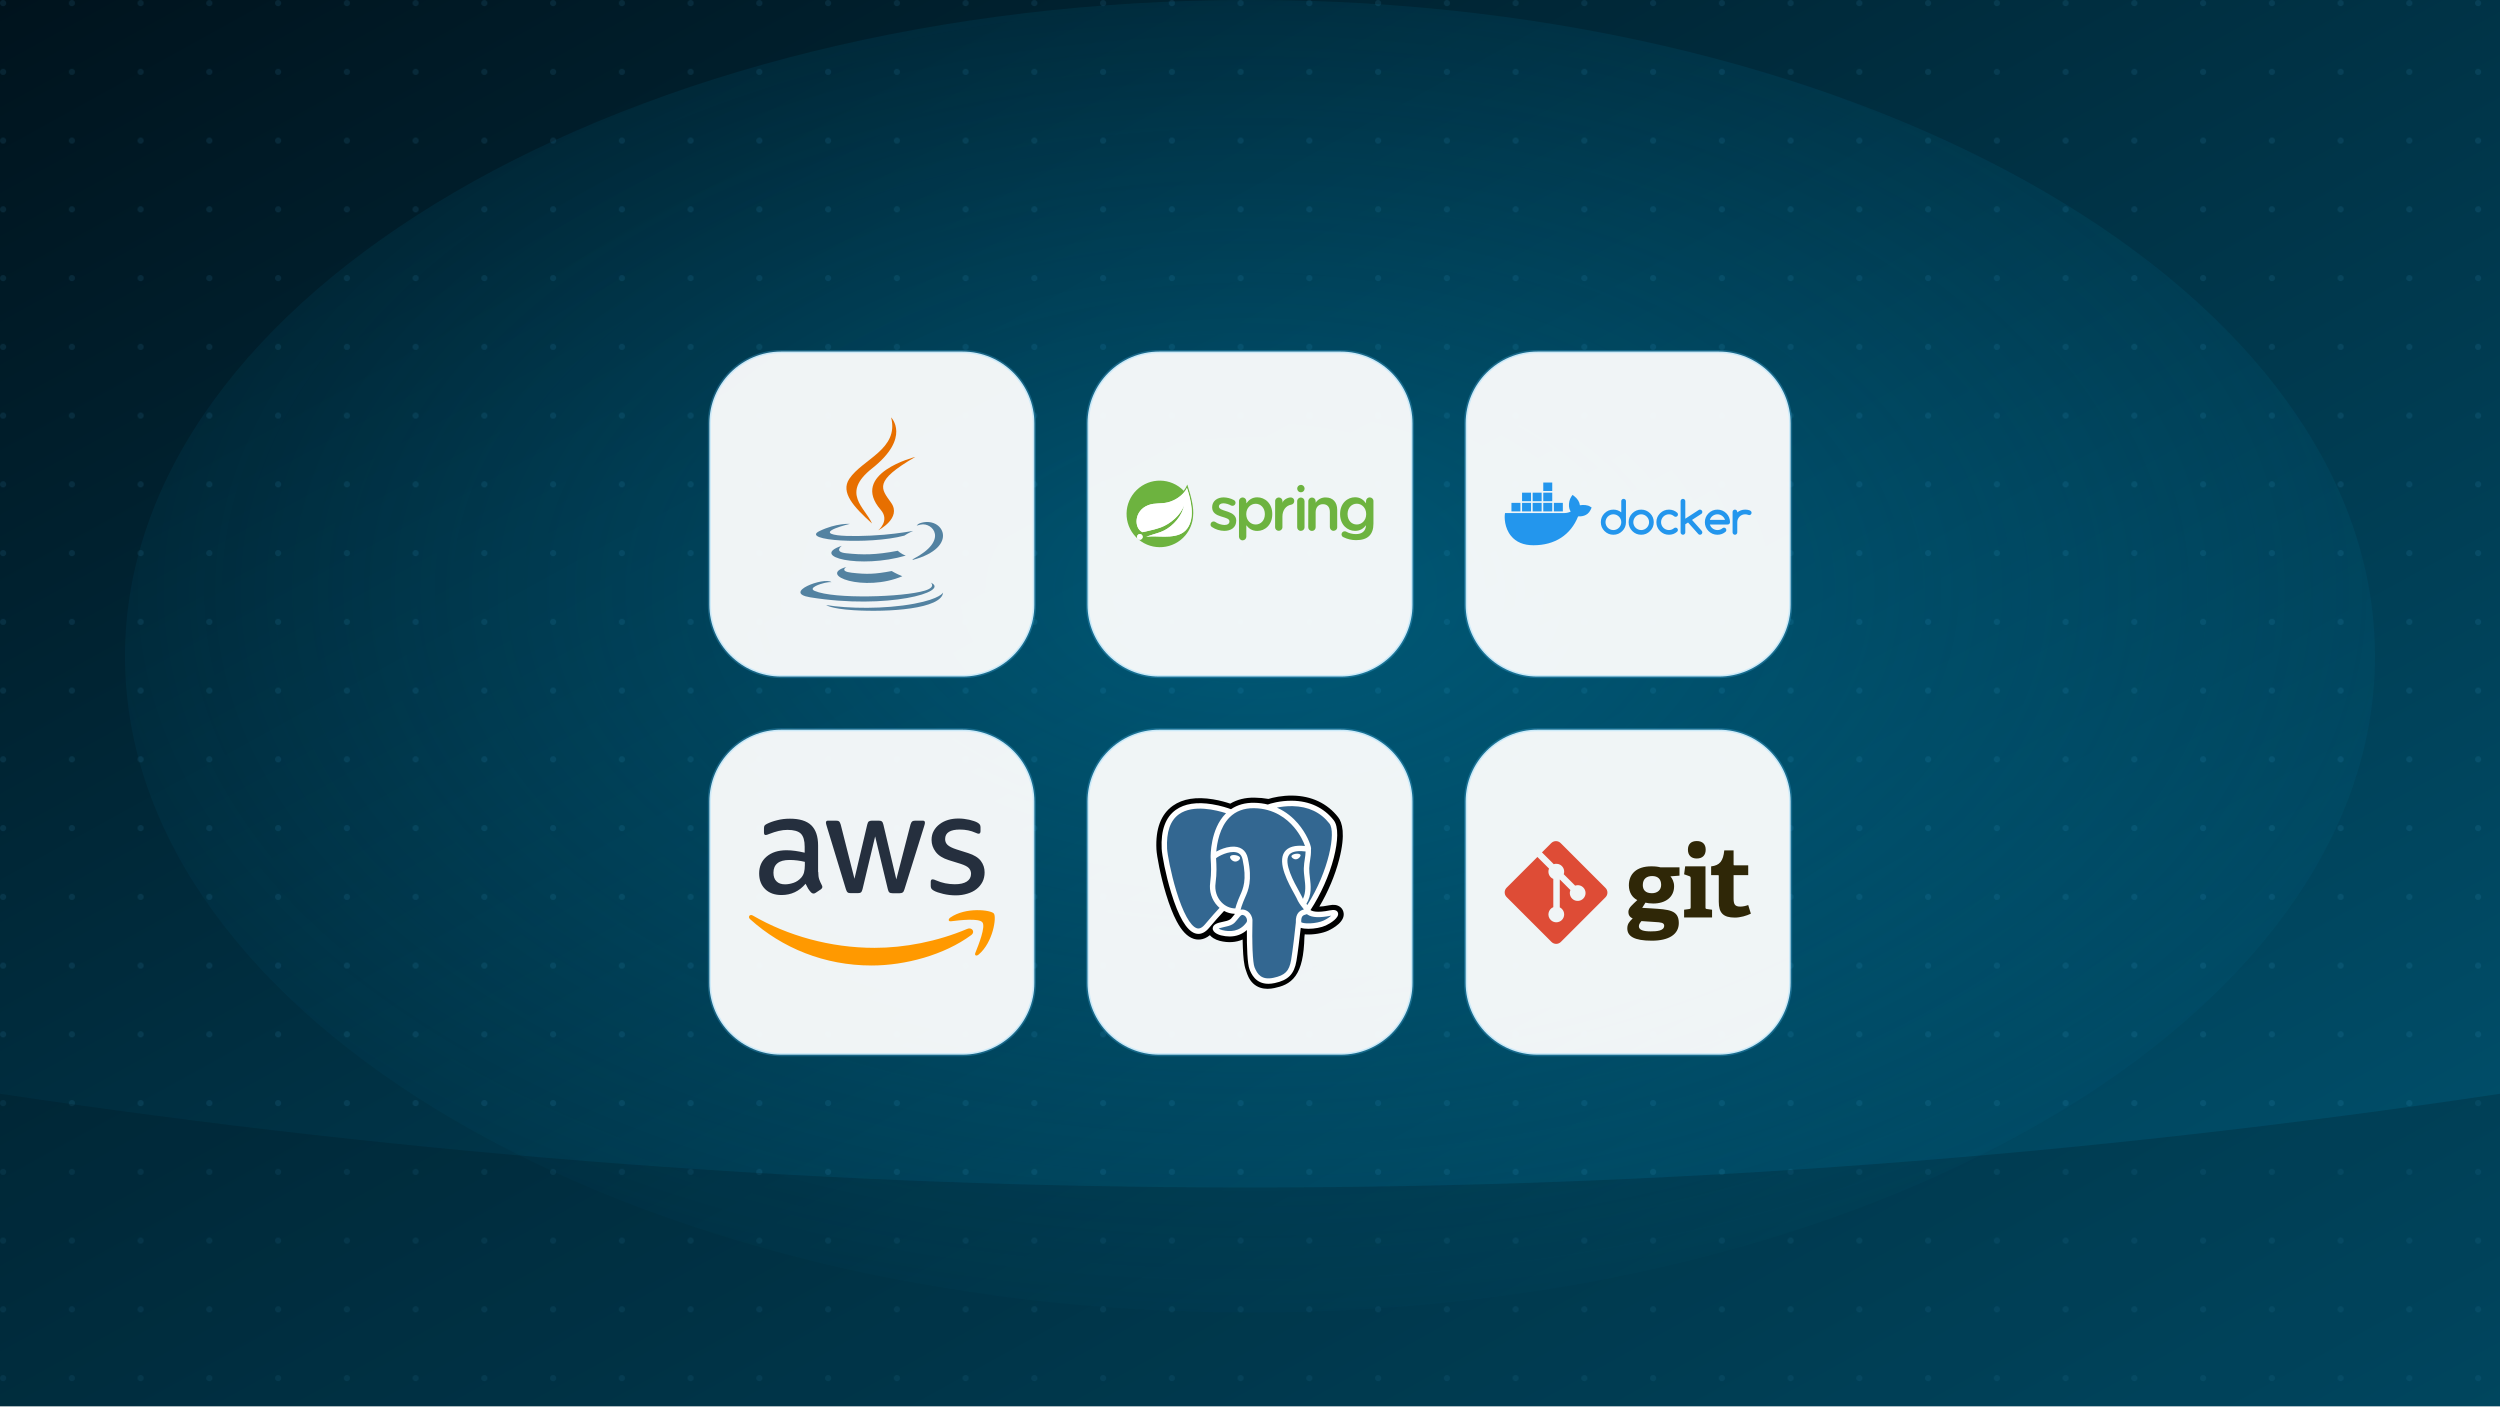
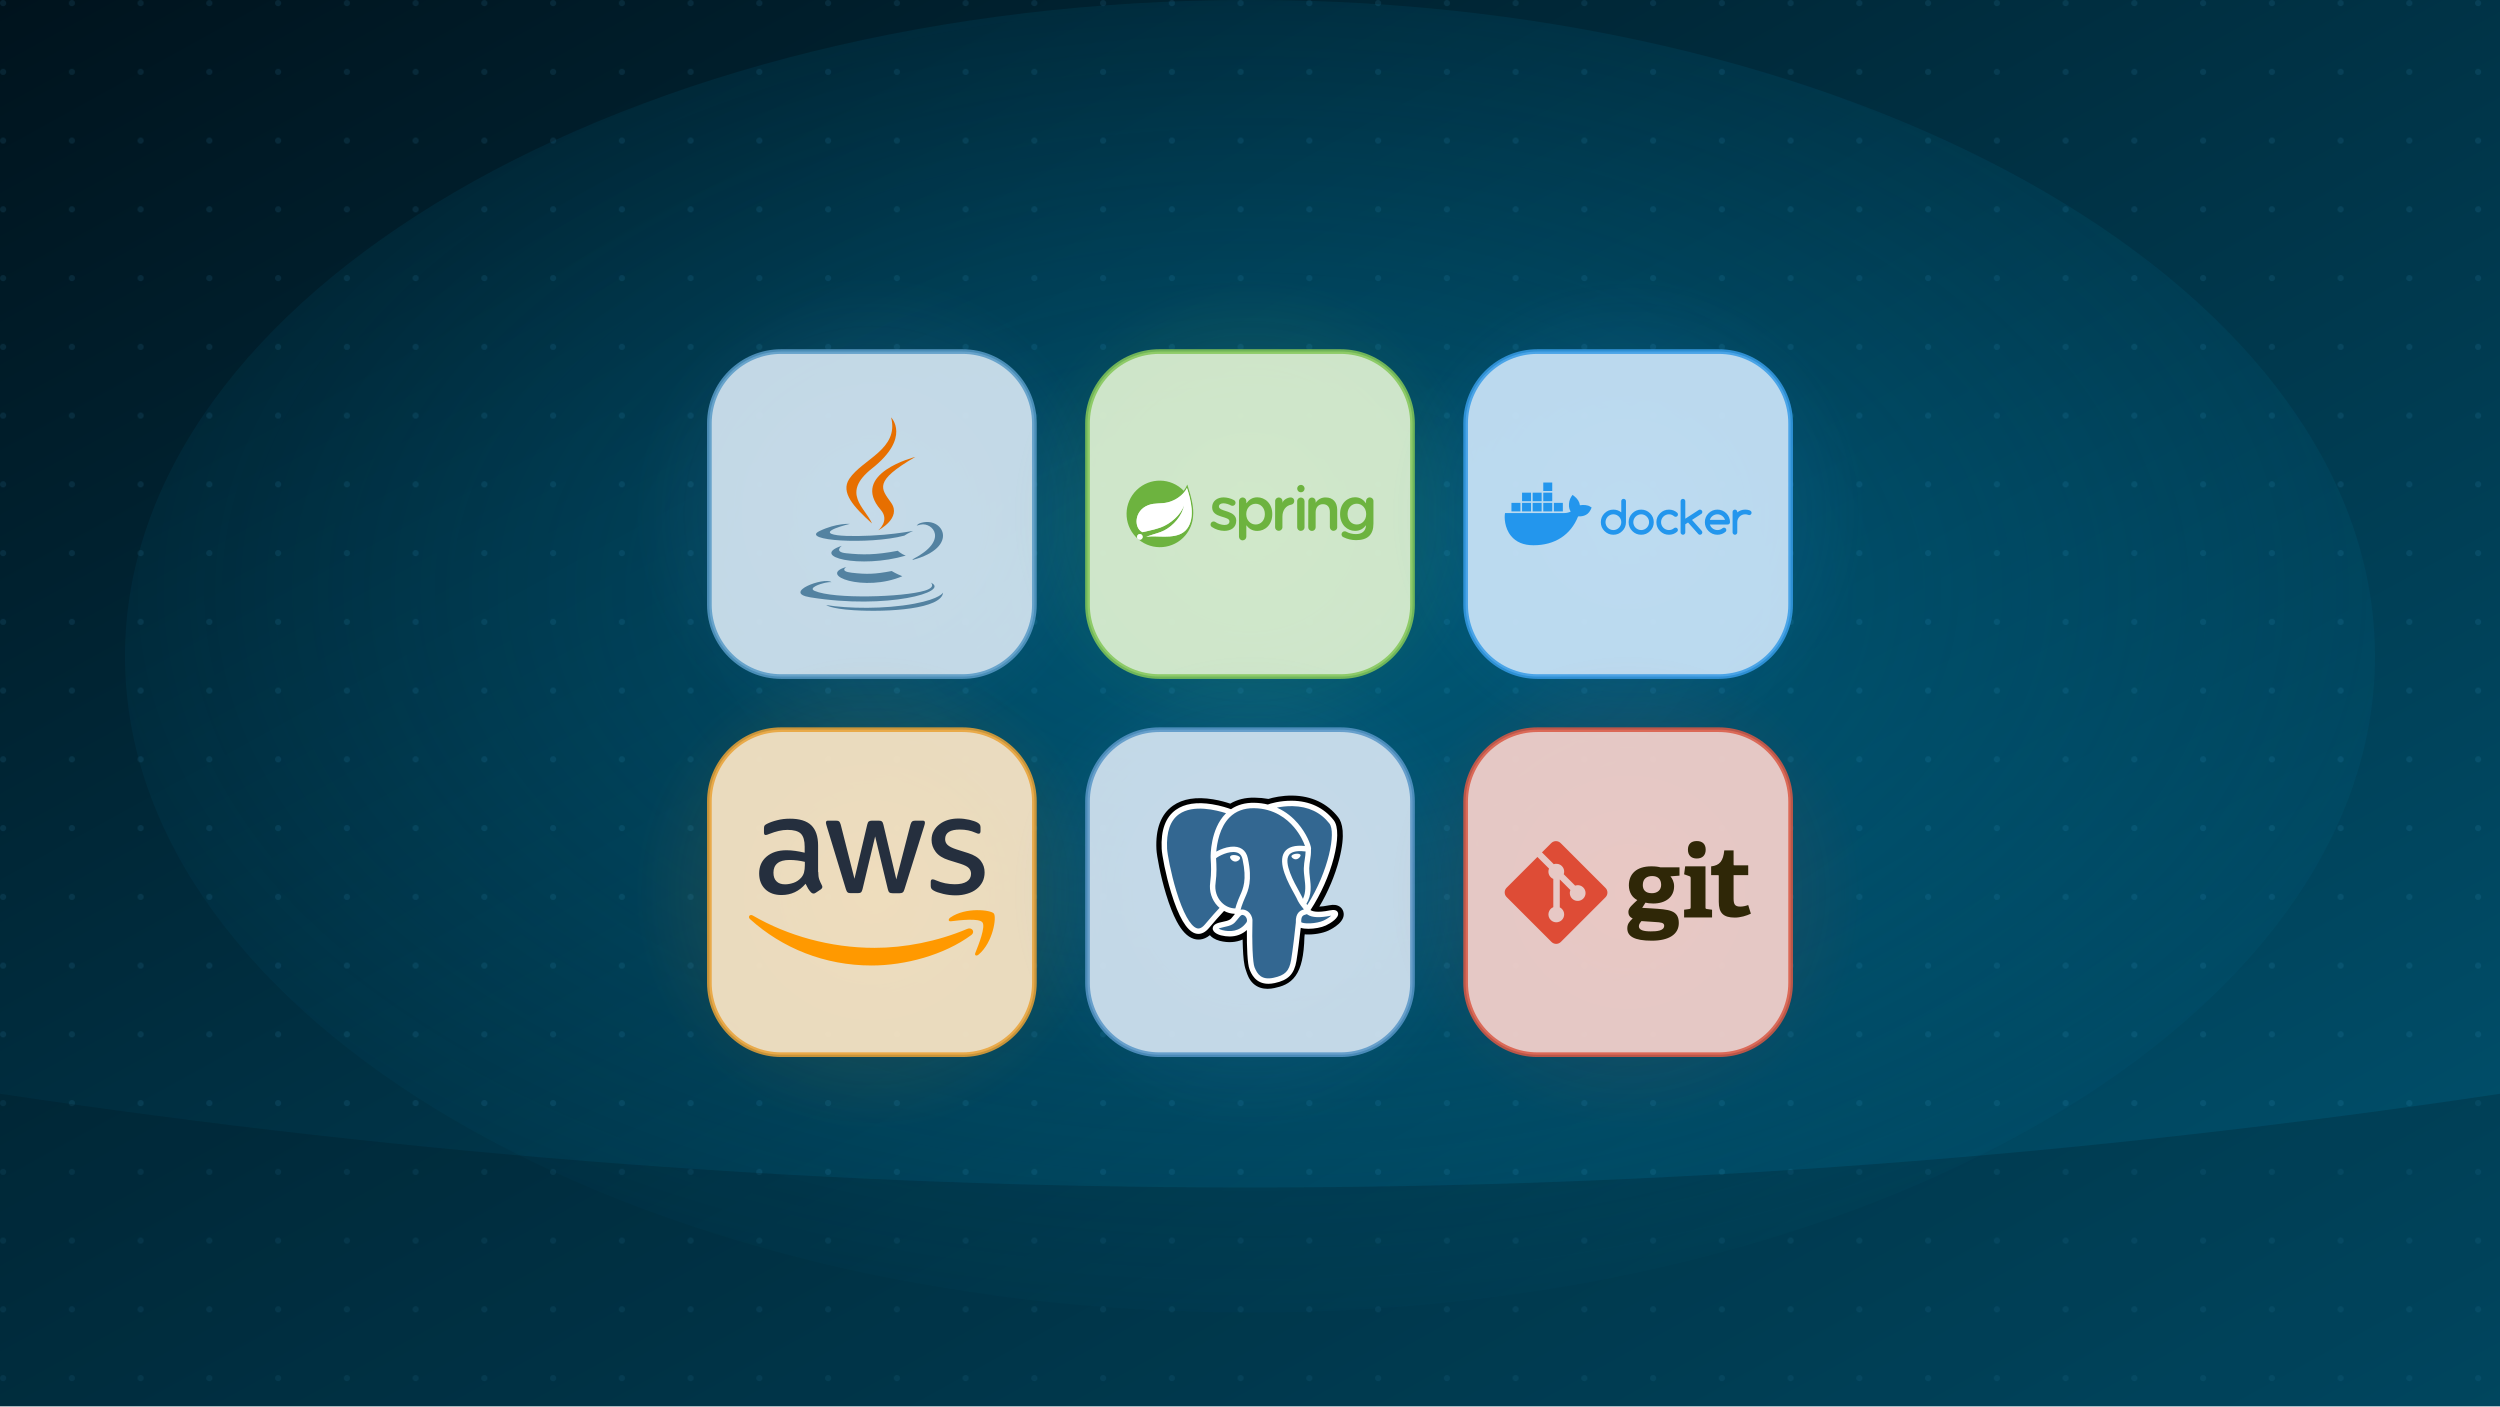
<svg xmlns="http://www.w3.org/2000/svg" viewBox="0 0 1600 900" width="1600" height="900" role="img">
  <defs>
    <linearGradient id="fondo" x1="0" y1="0" x2="1" y2="1">
      <stop offset="0" stop-color="#00131D" />
      <stop offset="1" stop-color="#005471" />
    </linearGradient>
    <radialGradient id="halo" cx="0.5" cy="0.45" r="0.6">
      <stop offset="0" stop-color="#00B0E8" stop-opacity="0.30" />
      <stop offset="1" stop-color="#00B0E8" stop-opacity="0" />
    </radialGradient>
    <pattern id="puntos" width="44" height="44" patternUnits="userSpaceOnUse">
      <circle cx="2" cy="2" r="2" fill="#5DC9FF" fill-opacity="0.09" />
    </pattern>
+     <radialGradient id="halo-3399e6" cx="0.5" cy="0.5" r="0.5">
+       <stop offset="0" stop-color="#3399E6" stop-opacity="0.34" />
+       <stop offset="0.5" stop-color="#3399E6" stop-opacity="0.10" />
+       <stop offset="1" stop-color="#3399E6" stop-opacity="0" />
+     </radialGradient>
+     <radialGradient id="halo-5392c6" cx="0.5" cy="0.5" r="0.5">
+       <stop offset="0" stop-color="#5392C6" stop-opacity="0.34" />
+       <stop offset="0.5" stop-color="#5392C6" stop-opacity="0.10" />
+       <stop offset="1" stop-color="#5392C6" stop-opacity="0" />
+     </radialGradient>
+     <radialGradient id="halo-5398c6" cx="0.5" cy="0.5" r="0.5">
+       <stop offset="0" stop-color="#5398C6" stop-opacity="0.34" />
+       <stop offset="0.5" stop-color="#5398C6" stop-opacity="0.10" />
+       <stop offset="1" stop-color="#5398C6" stop-opacity="0" />
+     </radialGradient>
+     <radialGradient id="halo-80c653" cx="0.5" cy="0.5" r="0.5">
+       <stop offset="0" stop-color="#80C653" stop-opacity="0.34" />
+       <stop offset="0.5" stop-color="#80C653" stop-opacity="0.10" />
+       <stop offset="1" stop-color="#80C653" stop-opacity="0" />
+     </radialGradient>
+     <radialGradient id="halo-d85440" cx="0.5" cy="0.5" r="0.5">
+       <stop offset="0" stop-color="#D85440" stop-opacity="0.34" />
+       <stop offset="0.5" stop-color="#D85440" stop-opacity="0.10" />
+       <stop offset="1" stop-color="#D85440" stop-opacity="0" />
+     </radialGradient>
+     <radialGradient id="halo-f4a125" cx="0.5" cy="0.5" r="0.5">
+       <stop offset="0" stop-color="#F4A125" stop-opacity="0.34" />
+       <stop offset="0.5" stop-color="#F4A125" stop-opacity="0.10" />
+       <stop offset="1" stop-color="#F4A125" stop-opacity="0" />
+     </radialGradient>
  </defs>
  <rect width="1600" height="900" fill="url(#fondo)" />
  <rect width="1600" height="900" fill="url(#puntos)" />
  <ellipse cx="800" cy="420" rx="720" ry="420" fill="url(#halo)" />
  <path d="M0 900 L1600 900 L1600 700 Q800 820 0 700 Z" fill="#00131D" fill-opacity="0.22" />
  <g>
-     <rect x="454" y="225" width="208" height="208" rx="46" fill="#FFFFFF" fill-opacity="0.94" />
-     <rect x="454" y="225" width="208" height="208" rx="46" fill="none" stroke="#5DC9FF" stroke-opacity="0.25" stroke-width="2" />
+     <ellipse cx="558" cy="329" rx="152" ry="152" fill="url(#halo-5398c6)" />
+     <rect x="454" y="225" width="208" height="208" rx="46" fill="#D1E4F0" fill-opacity="0.93" />
+     <rect x="454" y="225" width="208" height="208" rx="46" fill="none" stroke="#579AC7" stroke-opacity="0.85" stroke-width="3" />
    <g transform="translate(512.1 267.0) scale(0.3584)">
      <path fill="#5382a1" d="M82.554 267.473s-13.198 7.675 9.393 10.272c27.369 3.122 41.356 2.675 71.517-3.034c0 0 7.93 4.972 19.003 9.279c-67.611 28.977-153.019-1.679-99.913-16.517m-8.262-37.814s-14.803 10.958 7.805 13.296c29.236 3.016 52.324 3.263 92.276-4.43c0 0 5.526 5.602 14.215 8.666c-81.747 23.904-172.798 1.885-114.296-17.532" />
      <path fill="#e76f00" d="M143.942 165.515c16.66 19.18-4.377 36.44-4.377 36.44s42.301-21.837 22.874-49.183c-18.144-25.5-32.059-38.172 43.268-81.858c0 0-118.238 29.53-61.765 94.6" />
      <path fill="#5382a1" d="M233.364 295.442s9.767 8.047-10.757 14.273c-39.026 11.823-162.432 15.393-196.714.471c-12.323-5.36 10.787-12.8 18.056-14.362c7.581-1.644 11.914-1.337 11.914-1.337c-13.705-9.655-88.583 18.957-38.034 27.15c137.853 22.356 251.292-10.066 215.535-26.195M88.9 190.48s-62.771 14.91-22.228 20.323c17.118 2.292 51.243 1.774 83.03-.89c25.978-2.19 52.063-6.85 52.063-6.85s-9.16 3.923-15.787 8.448c-63.744 16.765-186.886 8.966-151.435-8.183c29.981-14.492 54.358-12.848 54.358-12.848m112.605 62.942c64.8-33.672 34.839-66.03 13.927-61.67c-5.126 1.066-7.411 1.99-7.411 1.99s1.903-2.98 5.537-4.27c41.37-14.545 73.187 42.897-13.355 65.647c0 .001 1.003-.895 1.302-1.697" />
      <path fill="#e76f00" d="M162.439.371s35.887 35.9-34.037 91.101c-56.071 44.282-12.786 69.53-.023 98.377c-32.73-29.53-56.75-55.526-40.635-79.72C111.395 74.612 176.918 57.393 162.439.37" />
      <path fill="#5382a1" d="M95.268 344.665c62.199 3.982 157.712-2.209 159.974-31.64c0 0-4.348 11.158-51.404 20.018c-53.088 9.99-118.564 8.824-157.399 2.421c.001 0 7.95 6.58 48.83 9.201" />
    </g>
  </g>
  <g>
-     <rect x="696" y="225" width="208" height="208" rx="46" fill="#FFFFFF" fill-opacity="0.94" />
-     <rect x="696" y="225" width="208" height="208" rx="46" fill="none" stroke="#5DC9FF" stroke-opacity="0.25" stroke-width="2" />
+     <ellipse cx="800" cy="329" rx="152" ry="152" fill="url(#halo-80c653)" />
+     <rect x="696" y="225" width="208" height="208" rx="46" fill="#DDF0D1" fill-opacity="0.93" />
+     <rect x="696" y="225" width="208" height="208" rx="46" fill="none" stroke="#83C757" stroke-opacity="0.85" stroke-width="3" />
    <g transform="translate(721.0 307.6) scale(0.3086)">
      <path fill="#6db33f" d="M271.147 34.618c15.659 0 31.032 12.385 31.032 34.733v.285c0 22.206-15.231 34.732-31.032 34.732c-11.103 0-18.078-5.551-22.775-11.814v23.63a7.653 7.653 0 0 1-7.442 7.682l-.245.004c-4.128 0-7.544-3.416-7.544-7.544V42.59c-.143-4.128 3.274-7.545 7.402-7.687h.142a7.653 7.653 0 0 1 7.683 7.441l.004.246v4.555c4.982-6.975 11.957-12.527 22.775-12.527m202.703-.142c10.646 0 17.57 5.377 22.537 12.196l.238.33v-4.555l.004-.245a7.65 7.65 0 0 1 7.433-7.437l.25-.004h.142c4.189.14 7.555 3.428 7.55 7.583l-.005.246v46.69c0 11.245-2.99 19.644-8.541 25.195c-5.979 6.121-15.374 8.968-27.473 8.968c-8.968 0-17.793-1.993-25.907-5.979c-2.562-.854-4.27-3.416-4.27-6.12c.142-3.56 2.989-6.264 6.547-6.264c.997 0 1.85.143 2.705.57c6.263 3.558 13.38 5.266 20.498 5.266c12.954 0 20.356-6.263 21.067-18.362c-4.697 6.12-11.672 11.672-22.775 11.672c-15.643 0-30.727-12.277-31.027-34.07l-.005-.663v-.284c0-22.349 15.374-34.733 31.032-34.733m-60.783.427c15.09 0 23.772 10.107 23.772 25.623v36.013c.143 4.128-3.131 7.402-7.26 7.545h-.284c-4.128.142-7.544-3.274-7.687-7.402V65.223c0-10.391-5.124-16.37-14.377-16.37c-8.825 0-15.089 6.263-15.089 16.655v31.174a7.655 7.655 0 0 1-7.686 7.686a7.655 7.655 0 0 1-7.687-7.686l.142-53.95c-.142-4.128 3.274-7.544 7.402-7.687h.143a7.653 7.653 0 0 1 7.683 7.442l.003.245v3.132c4.556-7.118 12.527-11.246 20.925-10.961m-211.812-.142c7.402.142 14.52 1.993 21.067 5.409c2.278 1.139 3.701 3.274 3.701 5.836c0 3.416-2.847 6.263-6.263 6.263h-.142c-.997 0-1.993-.284-2.99-.711c-4.84-2.705-10.106-4.27-15.658-4.555c-5.978 0-9.395 2.846-9.395 6.548v.284c0 4.982 7.26 6.975 15.089 9.537l.642.198l.645.202q1.131.357 2.264.75l.647.228c8.503 3.047 16.585 7.856 16.585 18.124v.285c0 14.092-10.961 21.067-24.769 21.067c-9.11-.142-18.078-2.847-25.622-7.971c-1.85-1.14-2.99-3.132-2.847-5.267c0-3.416 2.704-6.263 6.12-6.263h.143c1.139 0 2.278.284 3.274.854c5.694 3.985 12.384 6.12 19.217 6.405c6.548 0 10.391-2.847 10.391-7.26v-.284c0-5.267-7.117-6.975-14.946-9.395q-1.23-.354-2.475-.74l-.622-.195c-8.918-2.838-17.828-7.232-17.828-18.709v-.285c0-12.669 10.534-20.355 23.772-20.355m160.14.284a7.653 7.653 0 0 1 7.683 7.442l.004.245v53.95c0 4.27-3.416 7.544-7.687 7.544c-4.27 0-7.544-3.416-7.544-7.544v-53.95c-.142-4.128 3.274-7.544 7.402-7.687zM347.73 41.31v1.138c0 3.701-2.562 6.833-6.12 7.402c-10.962 1.851-18.364 11.388-18.364 24.627V96.54c0 4.27-3.416 7.545-7.686 7.545c-4.047 0-7.41-3.147-7.54-7.16l-.005-.243v-.142l.143-53.95c-.143-4.127 3.274-7.544 7.402-7.686h.142a7.653 7.653 0 0 1 7.683 7.441l.004.246v3.7c.711-5.693 10.106-11.387 16.797-11.387c3.843-.285 7.26 2.562 7.544 6.406M267.731 48c-10.391 0-19.502 8.683-19.502 21.352v.285c0 12.811 9.11 21.352 19.502 21.352s19.075-8.114 19.075-21.352v-.285c0-12.954-8.684-21.352-19.075-21.352m209.677-.142c-10.284 0-18.895 8.226-19.071 20.953l-.003.399v.284c0 13.239 8.54 21.495 19.074 21.495c10.427 0 19.458-8.507 19.503-21.104l-.001-.39v-.285c0-12.67-9.11-21.352-19.502-21.352M369.225 16.256v.284a7.655 7.655 0 0 1-7.687 7.687a7.655 7.655 0 0 1-7.687-7.687a7.653 7.653 0 0 1 7.441-7.683l.246-.004c4.128-.142 7.544 3.274 7.687 7.403M21.043 19.387c27.33-26.476 71.032-25.765 97.508 1.708c2.99-3.985 5.552-8.398 7.402-12.953c8.683 26.476 13.95 48.683 11.957 65.907c-.996 14.519-6.69 28.469-16.085 39.572c-24.484 29.039-68.042 32.74-97.08 8.256l-.559-.496l-.097-.067a5.6 5.6 0 0 1-.916-.813l-.077-.089l-.914-.812c-.854-.732-1.708-1.465-2.473-2.286l-.374-.419c-26.477-27.33-25.622-71.031 1.708-97.508m10.25 92.668c-2.563-1.993-6.264-1.708-8.257.854c-1.737 2.234-1.744 5.333-.019 7.412l.079.091l1.09.969l.107.073c2.466 1.624 5.778 1.307 7.697-.95l.156-.193c1.993-2.562 1.566-6.263-.854-8.256M125.24 15.26c-7.117 14.947-24.768 26.334-40 29.893c-5.867 1.394-11.427 1.745-16.853 2.02l-1.624.082c-7.291.365-14.37.768-21.664 3.592c-30.178 11.53-29.608 47.402-13.096 55.515l.996.57s10.927-2.173 22.206-5.105l1.01-.265l.506-.134l1.01-.27c4.712-1.27 9.346-2.653 13.133-4.048c19.644-7.26 41.28-25.196 48.398-45.978c-3.701 21.636-22.349 42.561-40.996 52.099c-9.964 5.124-17.651 6.263-34.021 11.957a51 51 0 0 0-3.559 1.423l.282-.038l.561-.074l.558-.07c3.612-.448 6.855-.672 6.855-.672c23.203-1.139 59.644 6.548 76.583-16.085c17.366-23.06 7.687-60.355-.285-84.412" />
      <path fill="#fff" d="M31.292 112.055c2.42 1.993 2.847 5.694.854 8.256s-5.694 2.847-8.256.854s-2.847-5.693-.854-8.256c1.993-2.562 5.694-2.847 8.256-.854m93.95-96.796c7.97 24.057 17.65 61.352.284 84.412c-16.94 22.633-53.38 14.946-76.583 16.085c0 0-4.128.285-8.256.854c0 0 1.566-.711 3.559-1.423c16.37-5.694 24.057-6.833 34.02-11.957c18.648-9.538 37.296-30.463 40.997-52.1c-7.118 20.783-28.754 38.72-48.398 45.979c-3.516 1.295-7.764 2.58-12.124 3.774l-1.008.274C45.619 104.422 33 106.931 33 106.931l-.996-.57C15.492 98.248 14.922 62.376 45.1 50.846c13.238-5.125 25.765-2.278 40.142-5.694c15.231-3.559 32.882-14.946 40-29.893" />
    </g>
  </g>
  <g>
-     <rect x="938" y="225" width="208" height="208" rx="46" fill="#FFFFFF" fill-opacity="0.94" />
-     <rect x="938" y="225" width="208" height="208" rx="46" fill="none" stroke="#5DC9FF" stroke-opacity="0.25" stroke-width="2" />
+     <ellipse cx="1042" cy="329" rx="152" ry="152" fill="url(#halo-3399e6)" />
+     <rect x="938" y="225" width="208" height="208" rx="46" fill="#C9E4F8" fill-opacity="0.93" />
+     <rect x="938" y="225" width="208" height="208" rx="46" fill="none" stroke="#379BE6" stroke-opacity="0.85" stroke-width="3" />
    <g transform="translate(963.0 308.8) scale(0.3086)">
      <path fill="#2396ed" d="m140.598 25.715l3.892 2.818c6.77 5.46 10.662 11.625 11.508 18.67c7.277-1.409 16.584-.352 20.646 2.466l3.723 2.29l-.677 1.41c-1.185 2.641-1.523 3.346-1.692 3.698c-6.6 13.21-19.631 13.386-25.723 13.21c-15.4 38.573-48.23 59.885-92.57 59.885c-20.476 0-36.045-6.517-46.538-19.375C-.709 93.88-.709 71.862.475 64.817l.339-1.41h122.353c6.43 0 11.339-1.76 13.708-3.17c-2.539-3.875-3.385-8.278-3.554-10.744c-.508-7.045 1.185-14.443 4.57-19.727zm106.014 8.179q2.048 0 3.468 1.373t1.42 3.467v43.563q0 10.89-7.634 18.43q-7.726 7.633-18.43 7.633q-10.798 0-18.43-7.633q-7.633-7.633-7.633-18.43t7.633-18.43q7.632-7.634 18.43-7.633q9.262 0 16.336 5.724V38.734q0-2.094 1.373-3.467t3.467-1.373m36.49 22.34q10.705 0 18.43 7.632q3.818 3.818 5.702 8.424q1.885 4.608 1.932 10.007q0 10.89-7.633 18.43q-7.725 7.633-18.43 7.633q-10.798 0-18.43-7.633q-7.634-7.633-7.634-18.43t7.633-18.43q7.633-7.634 18.43-7.633m57.574 0q9.82 0 16.988 6.33q1.675 1.488 1.675 3.676q0 2.095-1.373 3.49q-1.373 1.397-3.467 1.397a4.93 4.93 0 0 1-3.165-1.117q-2.373-2.002-4.98-3.025t-5.678-1.024q-3.397 0-6.376 1.28a16.7 16.7 0 0 0-5.213 3.49a16.2 16.2 0 0 0-3.514 5.19q-1.28 2.977-1.28 6.376q0 3.397 1.28 6.376a16.2 16.2 0 0 0 3.514 5.19a16.7 16.7 0 0 0 5.213 3.49q2.979 1.28 6.376 1.28q3.072 0 5.678-1q2.607-1.002 4.933-3.003q1.304-.977 3.072-1.024q2.094 0 3.467 1.373t1.373 3.468q0 2.048-1.535 3.583q-7.214 6.33-16.988 6.33q-10.798 0-18.43-7.633q-7.633-7.633-7.633-18.43t7.633-18.43t18.43-7.633m29.044-22.34q2.001 0 3.42 1.42q1.42 1.418 1.42 3.467v36.302l27.832-18.105q1.163-.744 2.606-.744q1.024 0 1.908.372q.885.372 1.536 1.047t1.047 1.56t.396 1.86q0 2.607-1.862 3.864l-19.5 12.66l20.012 22.525q1.35 1.489 1.35 3.398q0 .977-.396 1.861a5.4 5.4 0 0 1-1.047 1.56q-.651.675-1.536 1.046a4.9 4.9 0 0 1-1.908.373q-1.955 0-3.258-1.257l-21.502-24.155l-5.678 3.724v16.801q0 2.001-1.42 3.444t-3.42 1.443q-2.048 0-3.468-1.443t-1.42-3.444V38.781q0-2.048 1.42-3.468t3.468-1.42m71.489 22.34q10.704 0 18.43 7.632q3.816 3.77 5.725 8.401q1.908 4.63 1.908 10.03q0 2.094-1.42 3.467t-3.467 1.373h-36.86a15.9 15.9 0 0 0 2.327 4.677a16.3 16.3 0 0 0 3.606 3.63a16.7 16.7 0 0 0 4.562 2.351q2.49.838 5.189.838q3.072 0 5.631-.931q2.56-.93 4.748-2.793a5.1 5.1 0 0 1 3.21-1.21q2.095 0 3.468 1.373t1.373 3.468q0 2.047-1.396 3.49q-7.214 6.33-17.034 6.33q-10.798 0-18.43-7.633q-7.633-7.633-7.633-18.43t7.633-18.43t18.43-7.633m57.48 0q2.048 0 4.398.279q2.35.28 4.329 1q1.978.721 3.28 1.978q1.305 1.257 1.304 3.258q0 1.025-.396 1.909a5.4 5.4 0 0 1-1.047 1.559q-.651.675-1.536 1.047a4.9 4.9 0 0 1-1.908.372q-.885 0-2.048-.512q-2.932-1.163-6.376-1.163q-3.397 0-6.376 1.28q-2.978 1.28-5.19 3.49q-2.21 2.211-3.49 5.19q-1.28 2.977-1.28 6.376v21.223q0 2.001-1.42 3.42t-3.42 1.42q-2.048 0-3.467-1.42t-1.42-3.42V61.074q0-2.002 1.42-3.42q1.42-1.42 3.467-1.42q2.001 0 3.42 1.42q1.42 1.418 1.42 3.42v.93a26.7 26.7 0 0 1 7.586-4.281q4.095-1.49 8.75-1.49M225.436 65.96q-3.444 0-6.423 1.303t-5.166 3.514t-3.467 5.19t-1.28 6.329t1.28 6.33t3.467 5.189t5.166 3.514q2.979 1.302 6.423 1.303q3.397 0 6.376-1.303a16.6 16.6 0 0 0 5.19-3.538a16.8 16.8 0 0 0 3.49-5.189q1.28-2.955 1.28-6.306t-1.28-6.307a16.8 16.8 0 0 0-3.49-5.189a16.6 16.6 0 0 0-5.19-3.537q-2.978-1.303-6.376-1.303m57.667 0q-3.444 0-6.423 1.303t-5.166 3.514t-3.468 5.19t-1.28 6.329t1.28 6.33q1.281 2.978 3.468 5.189t5.166 3.514t6.423 1.303q3.397 0 6.376-1.303a16.6 16.6 0 0 0 5.19-3.538a16.8 16.8 0 0 0 3.49-5.189q1.28-2.955 1.28-6.306t-1.28-6.307a16.8 16.8 0 0 0-3.49-5.189a16.6 16.6 0 0 0-5.19-3.537q-2.979-1.303-6.376-1.303m158.106 0q-2.653 0-5.166.837a17 17 0 0 0-4.608 2.35a16.1 16.1 0 0 0-3.63 3.631a15.1 15.1 0 0 0-2.28 4.677h31.368a15.6 15.6 0 0 0-2.35-4.677a16.8 16.8 0 0 0-3.63-3.63a16.7 16.7 0 0 0-4.561-2.35a16 16 0 0 0-5.143-.838M32.629 42.27v17.614H14.014V42.272zm22 0v17.614H36.014V42.272zm22 0v17.614H58.013V42.272zm22 0v17.614H80.013V42.272zm22 0v17.614h-18.616V42.272zm-22-21.135v17.613H80.013V21.136zm-22 0v17.613H58.013V21.136zm-22 0v17.613H36.014V21.136zM98.629 0v17.613H80.013V0z" />
    </g>
  </g>
  <g>
-     <rect x="454" y="467" width="208" height="208" rx="46" fill="#FFFFFF" fill-opacity="0.94" />
-     <rect x="454" y="467" width="208" height="208" rx="46" fill="none" stroke="#5DC9FF" stroke-opacity="0.25" stroke-width="2" />
+     <ellipse cx="558" cy="571" rx="152" ry="152" fill="url(#halo-f4a125)" />
+     <rect x="454" y="467" width="208" height="208" rx="46" fill="#FAE6C6" fill-opacity="0.93" />
+     <rect x="454" y="467" width="208" height="208" rx="46" fill="none" stroke="#E9A135" stroke-opacity="0.85" stroke-width="3" />
    <g transform="translate(479.0 523.8) scale(0.6172)">
      <path fill="#252f3e" d="M72.392 55.438c0 3.137.34 5.68.933 7.545a45.4 45.4 0 0 0 2.712 6.103c.424.678.593 1.356.593 1.95c0 .847-.508 1.695-1.61 2.543l-5.34 3.56c-.763.509-1.526.763-2.205.763c-.847 0-1.695-.424-2.543-1.187a26 26 0 0 1-3.051-3.984c-.848-1.44-1.696-3.052-2.628-5.001q-9.919 11.697-24.922 11.698c-7.12 0-12.8-2.035-16.954-6.103c-4.153-4.07-6.272-9.495-6.272-16.276c0-7.205 2.543-13.054 7.714-17.462c5.17-4.408 12.037-6.612 20.768-6.612c2.882 0 5.849.254 8.985.678c3.137.424 6.358 1.102 9.749 1.865V29.33c0-6.443-1.357-10.935-3.985-13.563c-2.712-2.628-7.29-3.9-13.817-3.9c-2.967 0-6.018.34-9.155 1.103s-6.188 1.695-9.155 2.882c-1.356.593-2.373.932-2.967 1.102s-1.017.254-1.356.254c-1.187 0-1.78-.848-1.78-2.628v-4.154c0-1.356.17-2.373.593-2.966c.424-.594 1.187-1.187 2.374-1.78q4.45-2.29 10.68-3.815C33.908.763 38.316.255 42.978.255c10.088 0 17.463 2.288 22.21 6.866c4.662 4.577 7.036 11.528 7.036 20.853v27.464zM37.976 68.323c2.798 0 5.68-.508 8.731-1.526c3.052-1.017 5.765-2.882 8.053-5.425c1.357-1.61 2.374-3.39 2.882-5.425c.509-2.034.848-4.493.848-7.375v-3.56a71 71 0 0 0-7.799-1.441a64 64 0 0 0-7.968-.509c-5.68 0-9.833 1.102-12.63 3.391s-4.154 5.51-4.154 9.748c0 3.984 1.017 6.951 3.136 8.986c2.035 2.119 5.002 3.136 8.901 3.136m68.069 9.155c-1.526 0-2.543-.254-3.221-.848c-.678-.508-1.272-1.695-1.78-3.305L81.124 7.799c-.51-1.696-.764-2.798-.764-3.391c0-1.356.678-2.12 2.035-2.12h8.307c1.61 0 2.713.255 3.306.848c.678.509 1.187 1.696 1.695 3.306l14.241 56.117l13.224-56.117c.424-1.695.933-2.797 1.61-3.306c.679-.508 1.866-.847 3.392-.847h6.781c1.61 0 2.713.254 3.39.847c.679.509 1.272 1.696 1.611 3.306l13.394 56.795L168.01 6.442c.508-1.695 1.102-2.797 1.695-3.306c.678-.508 1.78-.847 3.306-.847h7.883c1.357 0 2.12.678 2.12 2.119c0 .424-.085.848-.17 1.356s-.254 1.187-.593 2.12l-20.43 65.525q-.762 2.544-1.78 3.306c-.678.509-1.78.848-3.22.848h-7.29c-1.611 0-2.713-.254-3.392-.848c-.678-.593-1.271-1.695-1.61-3.39l-13.14-54.676l-13.054 54.59c-.423 1.696-.932 2.798-1.61 3.391c-.678.594-1.865.848-3.39.848zm108.927 2.289c-4.408 0-8.816-.509-13.054-1.526c-4.239-1.017-7.544-2.12-9.748-3.39c-1.357-.764-2.29-1.611-2.628-2.374a6 6 0 0 1-.509-2.374V65.78c0-1.78.678-2.628 1.95-2.628a4.8 4.8 0 0 1 1.526.255c.508.17 1.271.508 2.119.847a46 46 0 0 0 9.324 2.967a51 51 0 0 0 10.088 1.017c5.34 0 9.494-.932 12.376-2.797s4.408-4.577 4.408-8.053c0-2.373-.763-4.323-2.289-5.934s-4.408-3.051-8.561-4.408l-12.292-3.814c-6.188-1.95-10.765-4.832-13.563-8.647c-2.797-3.73-4.238-7.883-4.238-12.291q0-5.34 2.289-9.41c1.525-2.712 3.56-5.085 6.103-6.95c2.543-1.95 5.425-3.391 8.816-4.408c3.39-1.017 6.95-1.441 10.68-1.441c1.865 0 3.815.085 5.68.339c1.95.254 3.73.593 5.51.932c1.695.424 3.306.848 4.832 1.357q2.288.762 3.56 1.525c1.187.679 2.034 1.357 2.543 2.12q.763 1.017.763 2.797v3.984c0 1.78-.678 2.713-1.95 2.713c-.678 0-1.78-.34-3.22-1.018q-7.25-3.306-16.276-3.306c-4.832 0-8.647.763-11.275 2.374c-2.627 1.61-3.984 4.069-3.984 7.544c0 2.374.848 4.408 2.543 6.019s4.832 3.221 9.325 4.662l12.037 3.815c6.103 1.95 10.511 4.662 13.139 8.137s3.9 7.46 3.9 11.868c0 3.645-.764 6.951-2.205 9.833c-1.525 2.882-3.56 5.425-6.188 7.46c-2.628 2.119-5.764 3.645-9.409 4.747c-3.815 1.187-7.799 1.78-12.122 1.78" />
      <path fill="#f90" d="M230.993 120.964c-27.888 20.599-68.408 31.534-103.247 31.534c-48.827 0-92.821-18.056-126.05-48.064c-2.628-2.373-.255-5.594 2.881-3.73c35.942 20.854 80.276 33.484 126.136 33.484c30.94 0 64.932-6.442 96.212-19.666c4.662-2.12 8.646 3.052 4.068 6.442m11.614-13.224c-3.56-4.577-23.566-2.204-32.636-1.102c-2.713.34-3.137-2.034-.678-3.814c15.936-11.19 42.13-7.968 45.181-4.239c3.052 3.815-.848 30.008-15.767 42.554c-2.288 1.95-4.492.933-3.475-1.61c3.39-8.393 10.935-27.296 7.375-31.789" />
    </g>
  </g>
  <g>
-     <rect x="696" y="467" width="208" height="208" rx="46" fill="#FFFFFF" fill-opacity="0.94" />
-     <rect x="696" y="467" width="208" height="208" rx="46" fill="none" stroke="#5DC9FF" stroke-opacity="0.25" stroke-width="2" />
+     <ellipse cx="800" cy="571" rx="152" ry="152" fill="url(#halo-5392c6)" />
+     <rect x="696" y="467" width="208" height="208" rx="46" fill="#D1E2F0" fill-opacity="0.93" />
+     <rect x="696" y="467" width="208" height="208" rx="46" fill="none" stroke="#5795C7" stroke-opacity="0.85" stroke-width="3" />
    <g transform="translate(739.9 509.0) scale(0.4697)">
      <path d="M255.008 158.086c-1.535-4.649-5.556-7.887-10.756-8.664c-2.452-.366-5.26-.21-8.583.475c-5.792 1.195-10.089 1.65-13.225 1.738c11.837-19.985 21.462-42.775 27.003-64.228c8.96-34.689 4.172-50.492-1.423-57.64C233.217 10.847 211.614.683 185.552.372c-13.903-.17-26.108 2.575-32.475 4.549c-5.928-1.046-12.302-1.63-18.99-1.738c-12.537-.2-23.614 2.533-33.079 8.15c-5.24-1.772-13.65-4.27-23.362-5.864c-22.842-3.75-41.252-.828-54.718 8.685C6.622 25.672-.937 45.684.461 73.634c.444 8.874 5.408 35.874 13.224 61.48c4.492 14.718 9.282 26.94 14.237 36.33c7.027 13.315 14.546 21.156 22.987 23.972c4.731 1.576 13.327 2.68 22.368-4.85c1.146 1.388 2.675 2.767 4.704 4.048c2.577 1.625 5.728 2.953 8.875 3.74c11.341 2.835 21.964 2.126 31.027-1.848c.056 1.612.099 3.152.135 4.482c.06 2.157.12 4.272.199 6.25c.537 13.374 1.447 23.773 4.143 31.049c.148.4.347 1.01.557 1.657c1.345 4.118 3.594 11.012 9.316 16.411c5.925 5.593 13.092 7.308 19.656 7.308c3.292 0 6.433-.432 9.188-1.022c9.82-2.105 20.973-5.311 29.041-16.799c7.628-10.86 11.336-27.217 12.007-52.99q.13-1.094.244-2.088l.16-1.362l1.797.158l.463.031c10.002.456 22.232-1.665 29.743-5.154c5.935-2.754 24.954-12.795 20.476-26.351" />
      <path fill="#336791" d="M237.906 160.722c-29.74 6.135-31.785-3.934-31.785-3.934c31.4-46.593 44.527-105.736 33.2-120.211c-30.904-39.485-84.399-20.811-85.292-20.327l-.287.052c-5.876-1.22-12.451-1.946-19.842-2.067c-13.456-.22-23.664 3.528-31.41 9.402c0 0-95.43-39.314-90.991 49.444c.944 18.882 27.064 142.873 58.218 105.422c11.387-13.695 22.39-25.274 22.39-25.274c5.464 3.63 12.006 5.482 18.864 4.817l.533-.452c-.166 1.7-.09 3.363.213 5.332c-8.026 8.967-5.667 10.541-21.711 13.844c-16.235 3.346-6.698 9.302-.471 10.86c7.549 1.887 25.013 4.561 36.813-11.958l-.47 1.885c3.144 2.519 5.352 16.383 4.982 28.952c-.37 12.568-.617 21.197 1.86 27.937c2.479 6.74 4.948 21.905 26.04 17.386c17.623-3.777 26.756-13.564 28.027-29.89c.901-11.606 2.942-9.89 3.07-20.267l1.637-4.912c1.887-15.733.3-20.809 11.157-18.448l2.64.232c7.99.363 18.45-1.286 24.589-4.139c13.218-6.134 21.058-16.377 8.024-13.686z" />
      <path fill="#fff" d="M108.076 81.525c-2.68-.373-5.107-.028-6.335.902c-.69.523-.904 1.129-.962 1.546c-.154 1.105.62 2.327 1.096 2.957c1.346 1.784 3.312 3.01 5.258 3.28q.423.059.842.058c3.245 0 6.196-2.527 6.456-4.392c.325-2.336-3.066-3.893-6.355-4.35m88.784.073c-.256-1.831-3.514-2.353-6.606-1.923c-3.088.43-6.082 1.824-5.832 3.659c.2 1.427 2.777 3.863 5.827 3.863q.387 0 .78-.054c2.036-.282 3.53-1.575 4.24-2.32c1.08-1.136 1.706-2.402 1.591-3.225" />
      <path fill="#fff" d="M247.802 160.025c-1.134-3.429-4.784-4.532-10.848-3.28c-18.005 3.716-24.453 1.142-26.57-.417c13.995-21.32 25.508-47.092 31.719-71.137c2.942-11.39 4.567-21.968 4.7-30.59c.147-9.463-1.465-16.417-4.789-20.665c-13.402-17.125-33.072-26.311-56.882-26.563c-16.369-.184-30.199 4.005-32.88 5.183c-5.646-1.404-11.801-2.266-18.502-2.376c-12.288-.199-22.91 2.743-31.704 8.74c-3.82-1.422-13.692-4.811-25.765-6.756c-20.872-3.36-37.458-.814-49.294 7.571c-14.123 10.006-20.643 27.892-19.38 53.16c.425 8.501 5.269 34.653 12.913 59.698c10.062 32.964 21 51.625 32.508 55.464c1.347.449 2.9.763 4.613.763c4.198 0 9.345-1.892 14.7-8.33a530 530 0 0 1 20.261-22.926c4.524 2.428 9.494 3.784 14.577 3.92q.016.2.035.398a118 118 0 0 0-2.57 3.175c-3.522 4.471-4.255 5.402-15.592 7.736c-3.225.666-11.79 2.431-11.916 8.435c-.136 6.56 10.125 9.315 11.294 9.607c4.074 1.02 7.999 1.523 11.742 1.523c9.103 0 17.114-2.992 23.516-8.781c-.197 23.386.778 46.43 3.586 53.451c2.3 5.748 7.918 19.795 25.664 19.794c2.604 0 5.47-.303 8.623-.979c18.521-3.97 26.564-12.156 29.675-30.203c1.665-9.645 4.522-32.676 5.866-45.03c2.836.885 6.487 1.29 10.434 1.289c8.232 0 17.731-1.749 23.688-4.514c6.692-3.108 18.768-10.734 16.578-17.36m-44.106-83.48c-.061 3.647-.563 6.958-1.095 10.414c-.573 3.717-1.165 7.56-1.314 12.225c-.147 4.54.42 9.26.968 13.825c1.108 9.22 2.245 18.712-2.156 28.078a37 37 0 0 1-1.95-4.009c-.547-1.326-1.735-3.456-3.38-6.404c-6.399-11.476-21.384-38.35-13.713-49.316c2.285-3.264 8.084-6.62 22.64-4.813m-17.644-61.787c21.334.471 38.21 8.452 50.158 23.72c9.164 11.711-.927 64.998-30.14 110.969a171 171 0 0 0-.886-1.117l-.37-.462c7.549-12.467 6.073-24.802 4.759-35.738c-.54-4.488-1.05-8.727-.92-12.709c.134-4.22.692-7.84 1.232-11.34c.663-4.313 1.338-8.776 1.152-14.037c.139-.552.195-1.204.122-1.978c-.475-5.045-6.235-20.144-17.975-33.81c-6.422-7.475-15.787-15.84-28.574-21.482c5.5-1.14 13.021-2.203 21.442-2.016M66.674 175.778c-5.9 7.094-9.974 5.734-11.314 5.288c-8.73-2.912-18.86-21.364-27.791-50.624c-7.728-25.318-12.244-50.777-12.602-57.916c-1.128-22.578 4.345-38.313 16.268-46.769c19.404-13.76 51.306-5.524 64.125-1.347c-.184.182-.376.352-.558.537c-21.036 21.244-20.537 57.54-20.485 59.759c-.002.856.07 2.068.168 3.735c.362 6.105 1.036 17.467-.764 30.334c-1.672 11.957 2.014 23.66 10.111 32.109a36 36 0 0 0 2.617 2.468c-3.604 3.86-11.437 12.396-19.775 22.426m22.479-29.993c-6.526-6.81-9.49-16.282-8.133-25.99c1.9-13.592 1.199-25.43.822-31.79c-.053-.89-.1-1.67-.127-2.285c3.073-2.725 17.314-10.355 27.47-8.028c4.634 1.061 7.458 4.217 8.632 9.645c6.076 28.103.804 39.816-3.432 49.229c-.873 1.939-1.698 3.772-2.402 5.668l-.546 1.466c-1.382 3.706-2.668 7.152-3.465 10.424c-6.938-.02-13.687-2.984-18.819-8.34m1.065 37.9c-2.026-.506-3.848-1.385-4.917-2.114c.893-.42 2.482-.992 5.238-1.56c13.337-2.745 15.397-4.683 19.895-10.394c1.031-1.31 2.2-2.794 3.819-4.602l.002-.002c2.411-2.7 3.514-2.242 5.514-1.412c1.621.67 3.2 2.702 3.84 4.938c.303 1.056.643 3.06-.47 4.62c-9.396 13.156-23.088 12.987-32.921 10.526m69.799 64.952c-16.316 3.496-22.093-4.829-25.9-14.346c-2.457-6.144-3.665-33.85-2.808-64.447c.011-.407-.047-.8-.159-1.17a15.4 15.4 0 0 0-.456-2.162c-1.274-4.452-4.379-8.176-8.104-9.72c-1.48-.613-4.196-1.738-7.46-.903c.696-2.868 1.903-6.107 3.212-9.614l.549-1.475c.618-1.663 1.394-3.386 2.214-5.21c4.433-9.848 10.504-23.337 3.915-53.81c-2.468-11.414-10.71-16.988-23.204-15.693c-7.49.775-14.343 3.797-17.761 5.53c-.735.372-1.407.732-2.035 1.082c.954-11.5 4.558-32.992 18.04-46.59c8.489-8.56 19.794-12.788 33.568-12.56c27.14.444 44.544 14.372 54.366 25.979c8.464 10.001 13.047 20.076 14.876 25.51c-13.755-1.399-23.11 1.316-27.852 8.096c-10.317 14.748 5.644 43.372 13.315 57.129c1.407 2.521 2.621 4.7 3.003 5.626c2.498 6.054 5.732 10.096 8.093 13.046c.724.904 1.426 1.781 1.96 2.547c-4.166 1.201-11.649 3.976-10.967 17.847c-.55 6.96-4.461 39.546-6.448 51.059c-2.623 15.21-8.22 20.875-23.957 24.25m68.104-77.936c-4.26 1.977-11.389 3.46-18.161 3.779c-7.48.35-11.288-.838-12.184-1.569c-.42-8.644 2.797-9.547 6.202-10.503c.535-.15 1.057-.297 1.561-.473q.469.383 1.032.756c6.012 3.968 16.735 4.396 31.874 1.271l.166-.033c-2.042 1.909-5.536 4.471-10.49 6.772" />
    </g>
  </g>
  <g>
-     <rect x="938" y="467" width="208" height="208" rx="46" fill="#FFFFFF" fill-opacity="0.94" />
-     <rect x="938" y="467" width="208" height="208" rx="46" fill="none" stroke="#5DC9FF" stroke-opacity="0.25" stroke-width="2" />
+     <ellipse cx="1042" cy="571" rx="152" ry="152" fill="url(#halo-d85440)" />
+     <rect x="938" y="467" width="208" height="208" rx="46" fill="#F5D1CC" fill-opacity="0.93" />
+     <rect x="938" y="467" width="208" height="208" rx="46" fill="none" stroke="#D95845" stroke-opacity="0.85" stroke-width="3" />
    <g transform="translate(963.0 537.7) scale(0.6172)">
      <path fill="#2f2707" d="M152.984 37.214c-5.597 0-9.765 2.748-9.765 9.362c0 4.983 2.747 8.443 9.463 8.443c5.693 0 9.56-3.355 9.56-8.65c0-6-3.46-9.155-9.258-9.155m-11.19 46.701c-1.325 1.625-2.645 3.353-2.645 5.39c0 4.067 5.186 5.291 12.31 5.291c5.9 0 13.938-.414 13.938-5.9c0-3.261-3.867-3.462-8.753-3.768zm30.113-46.394c1.828 2.34 3.764 5.597 3.764 10.276c0 11.292-8.851 17.904-21.667 17.904c-3.259 0-6.209-.406-8.038-.914l-3.359 5.39l9.969.61c17.602 1.122 27.975 1.632 27.975 15.157c0 11.702-10.272 18.311-27.975 18.311c-18.413 0-25.433-4.68-25.433-12.716c0-4.578 2.035-7.015 5.596-10.378c-3.358-1.419-4.476-3.961-4.476-6.71c0-2.24 1.118-4.273 2.952-6.208c1.83-1.93 3.864-3.865 6.306-6.103c-4.984-2.442-8.75-7.732-8.75-15.262c0-11.697 7.733-19.731 23.295-19.731c4.376 0 7.022.402 9.362 1.017h19.84v8.644zm27.259-18.487c-5.8 0-9.157-3.36-9.157-9.161c0-5.793 3.356-8.95 9.157-8.95c5.9 0 9.258 3.157 9.258 8.95c0 5.801-3.357 9.161-9.258 9.161M186.04 80.171v-8.033l5.19-.71c1.425-.205 1.627-.509 1.627-2.038V39.48c0-1.116-.304-1.832-1.325-2.134l-5.492-1.935l1.118-8.238h21.061V69.39c0 1.63.098 1.833 1.629 2.039l5.188.71v8.032zm69.227-3.944c-4.376 2.135-10.785 4.068-16.586 4.068c-12.106 0-16.682-4.878-16.682-16.38V37.264c0-.61 0-1.017-.817-1.017h-7.12V27.19c8.955-1.02 12.513-5.496 13.632-16.585h9.666v14.45c0 .71 0 1.017.815 1.017h14.343v10.173H237.36v24.313c0 6.002 1.426 8.34 6.917 8.34c2.852 0 5.799-.71 8.24-1.626z" />
      <path fill="#de4c36" d="M104.529 49.53L58.013 3.017a6.86 6.86 0 0 0-9.703 0l-9.659 9.66l12.253 12.252a8.15 8.15 0 0 1 8.383 1.953a8.16 8.16 0 0 1 1.936 8.434L73.03 47.125c2.857-.984 6.154-.347 8.435 1.938a8.16 8.16 0 0 1 0 11.545a8.164 8.164 0 0 1-13.324-8.88L57.129 40.716l-.001 28.98a8.3 8.3 0 0 1 2.159 1.544a8.164 8.164 0 0 1 0 11.547c-3.19 3.19-8.36 3.19-11.545 0a8.164 8.164 0 0 1 2.672-13.328v-29.25a8.1 8.1 0 0 1-2.672-1.782c-2.416-2.413-2.997-5.958-1.759-8.925l-12.078-12.08L2.011 49.314a6.863 6.863 0 0 0 0 9.706l46.516 46.514a6.86 6.86 0 0 0 9.703 0l46.299-46.297a6.866 6.866 0 0 0 0-9.707" />
    </g>
  </g>
</svg>
